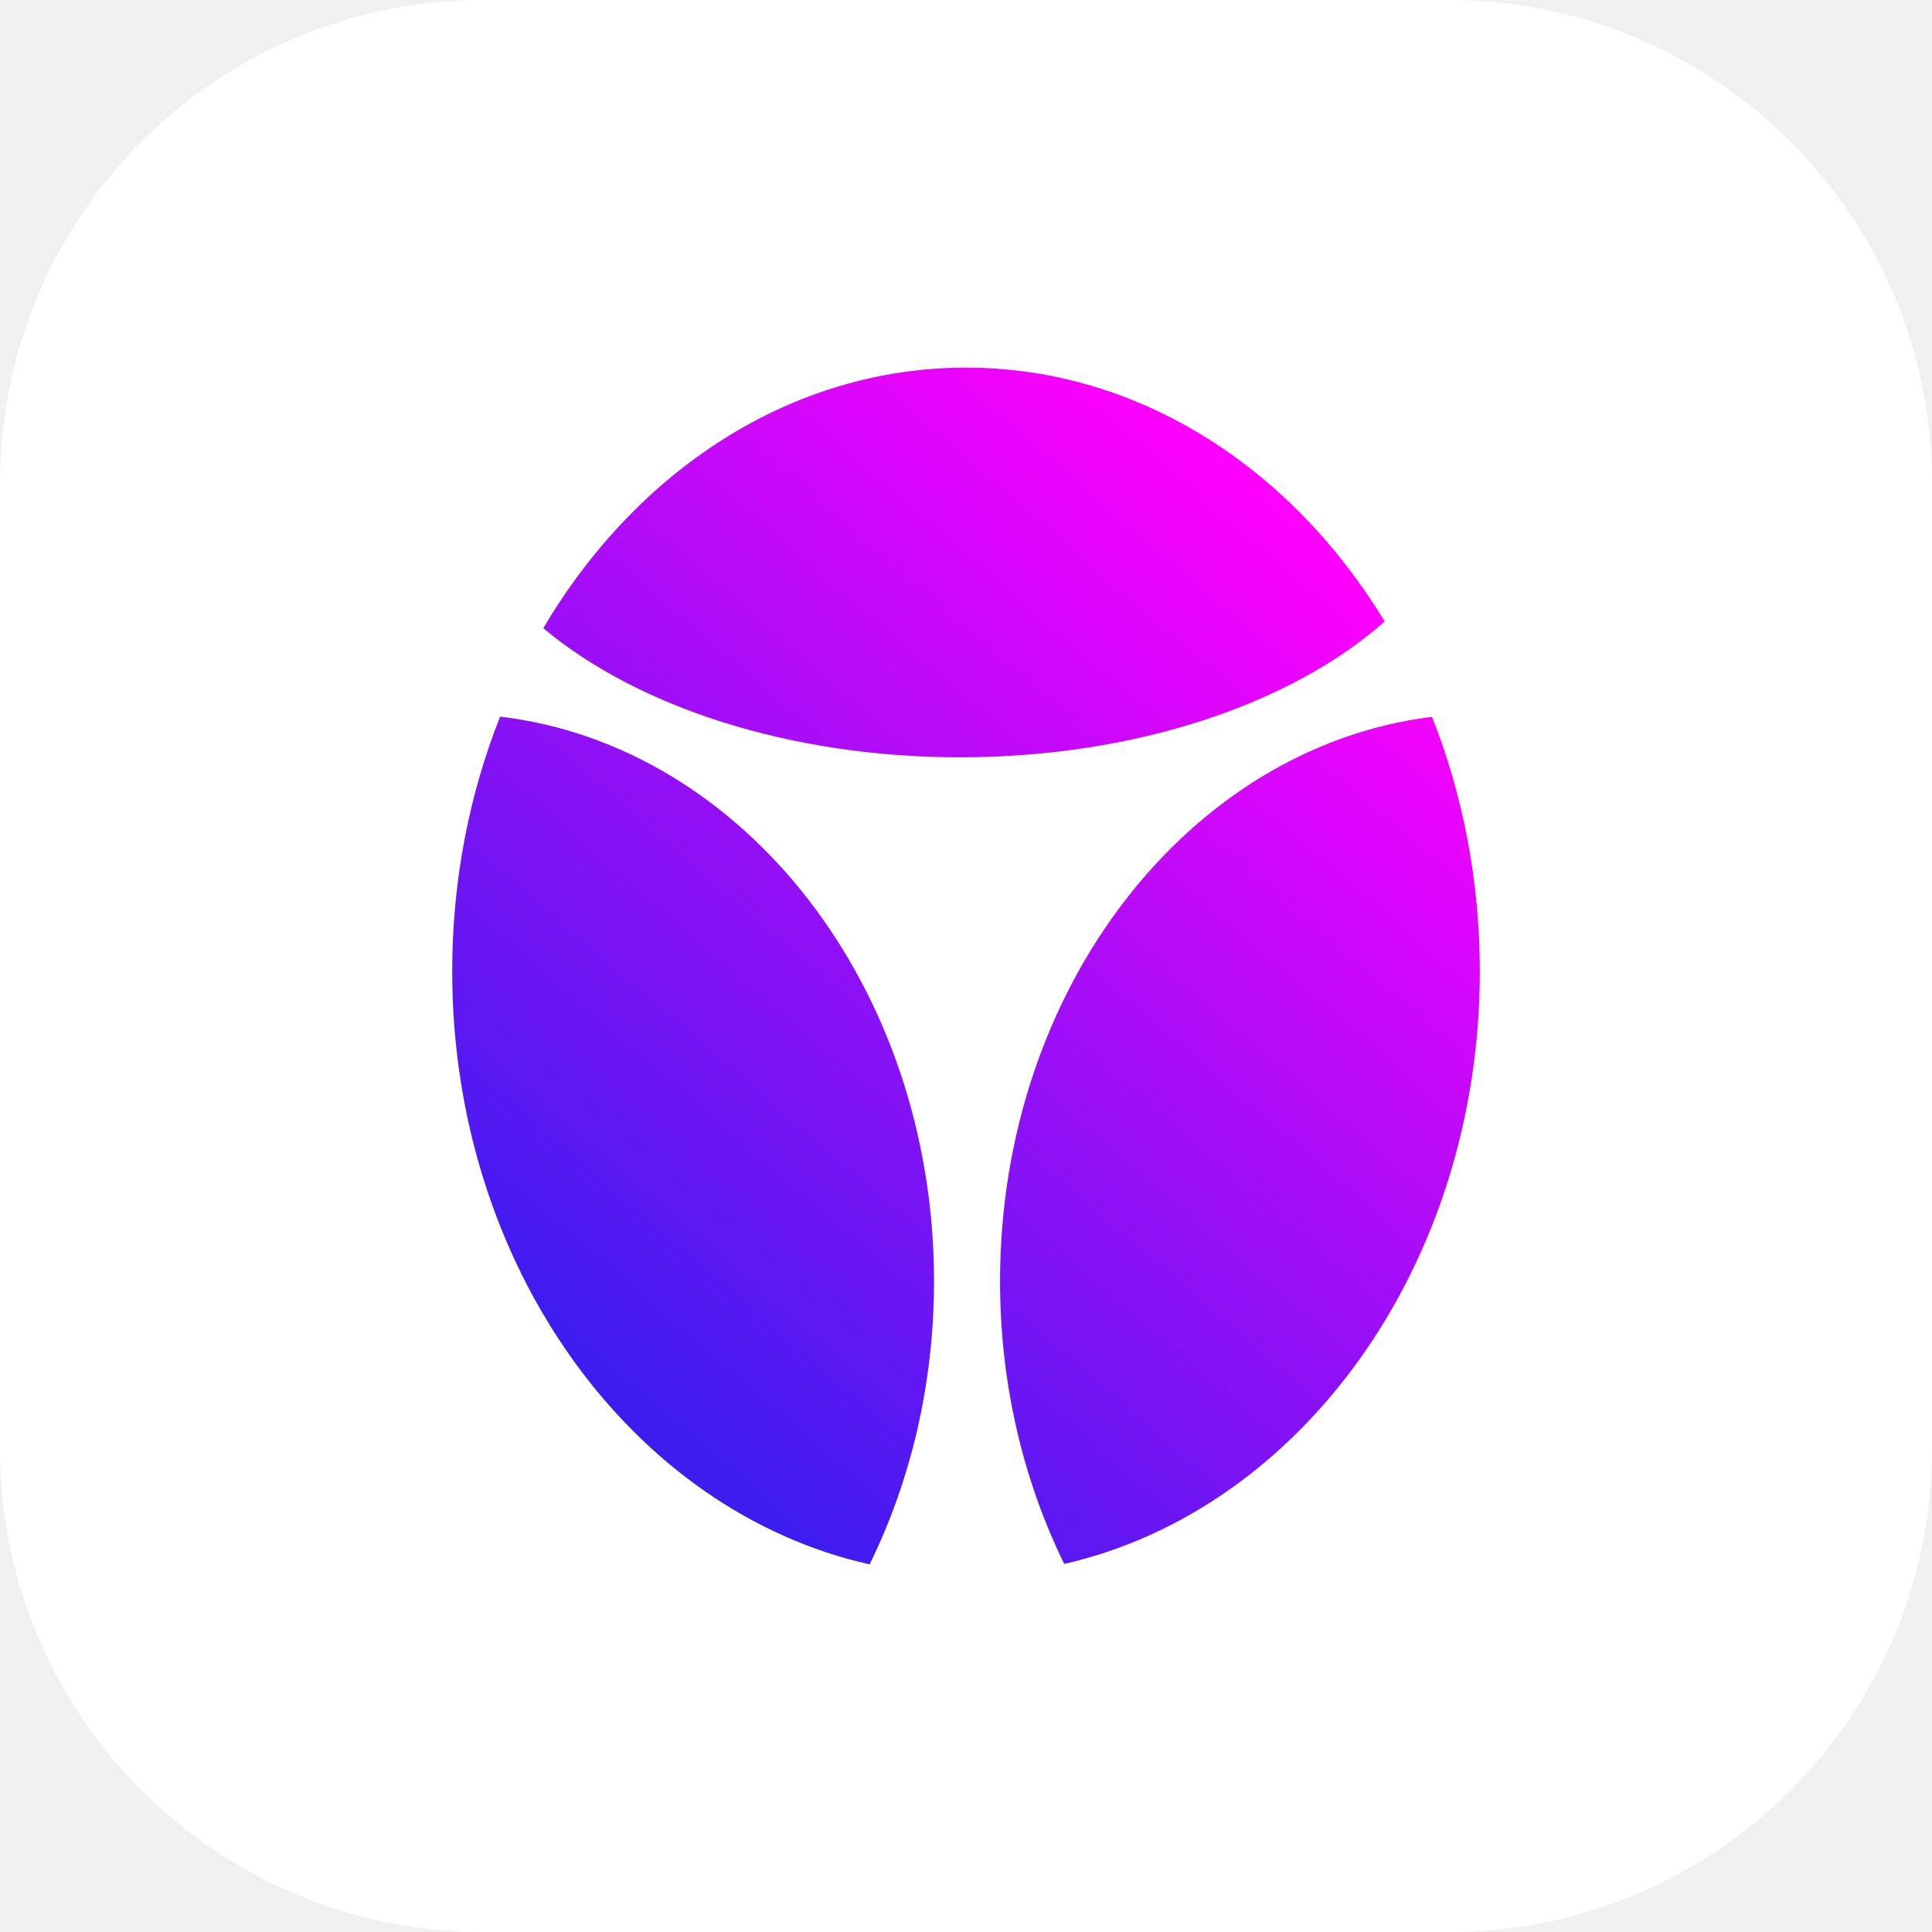
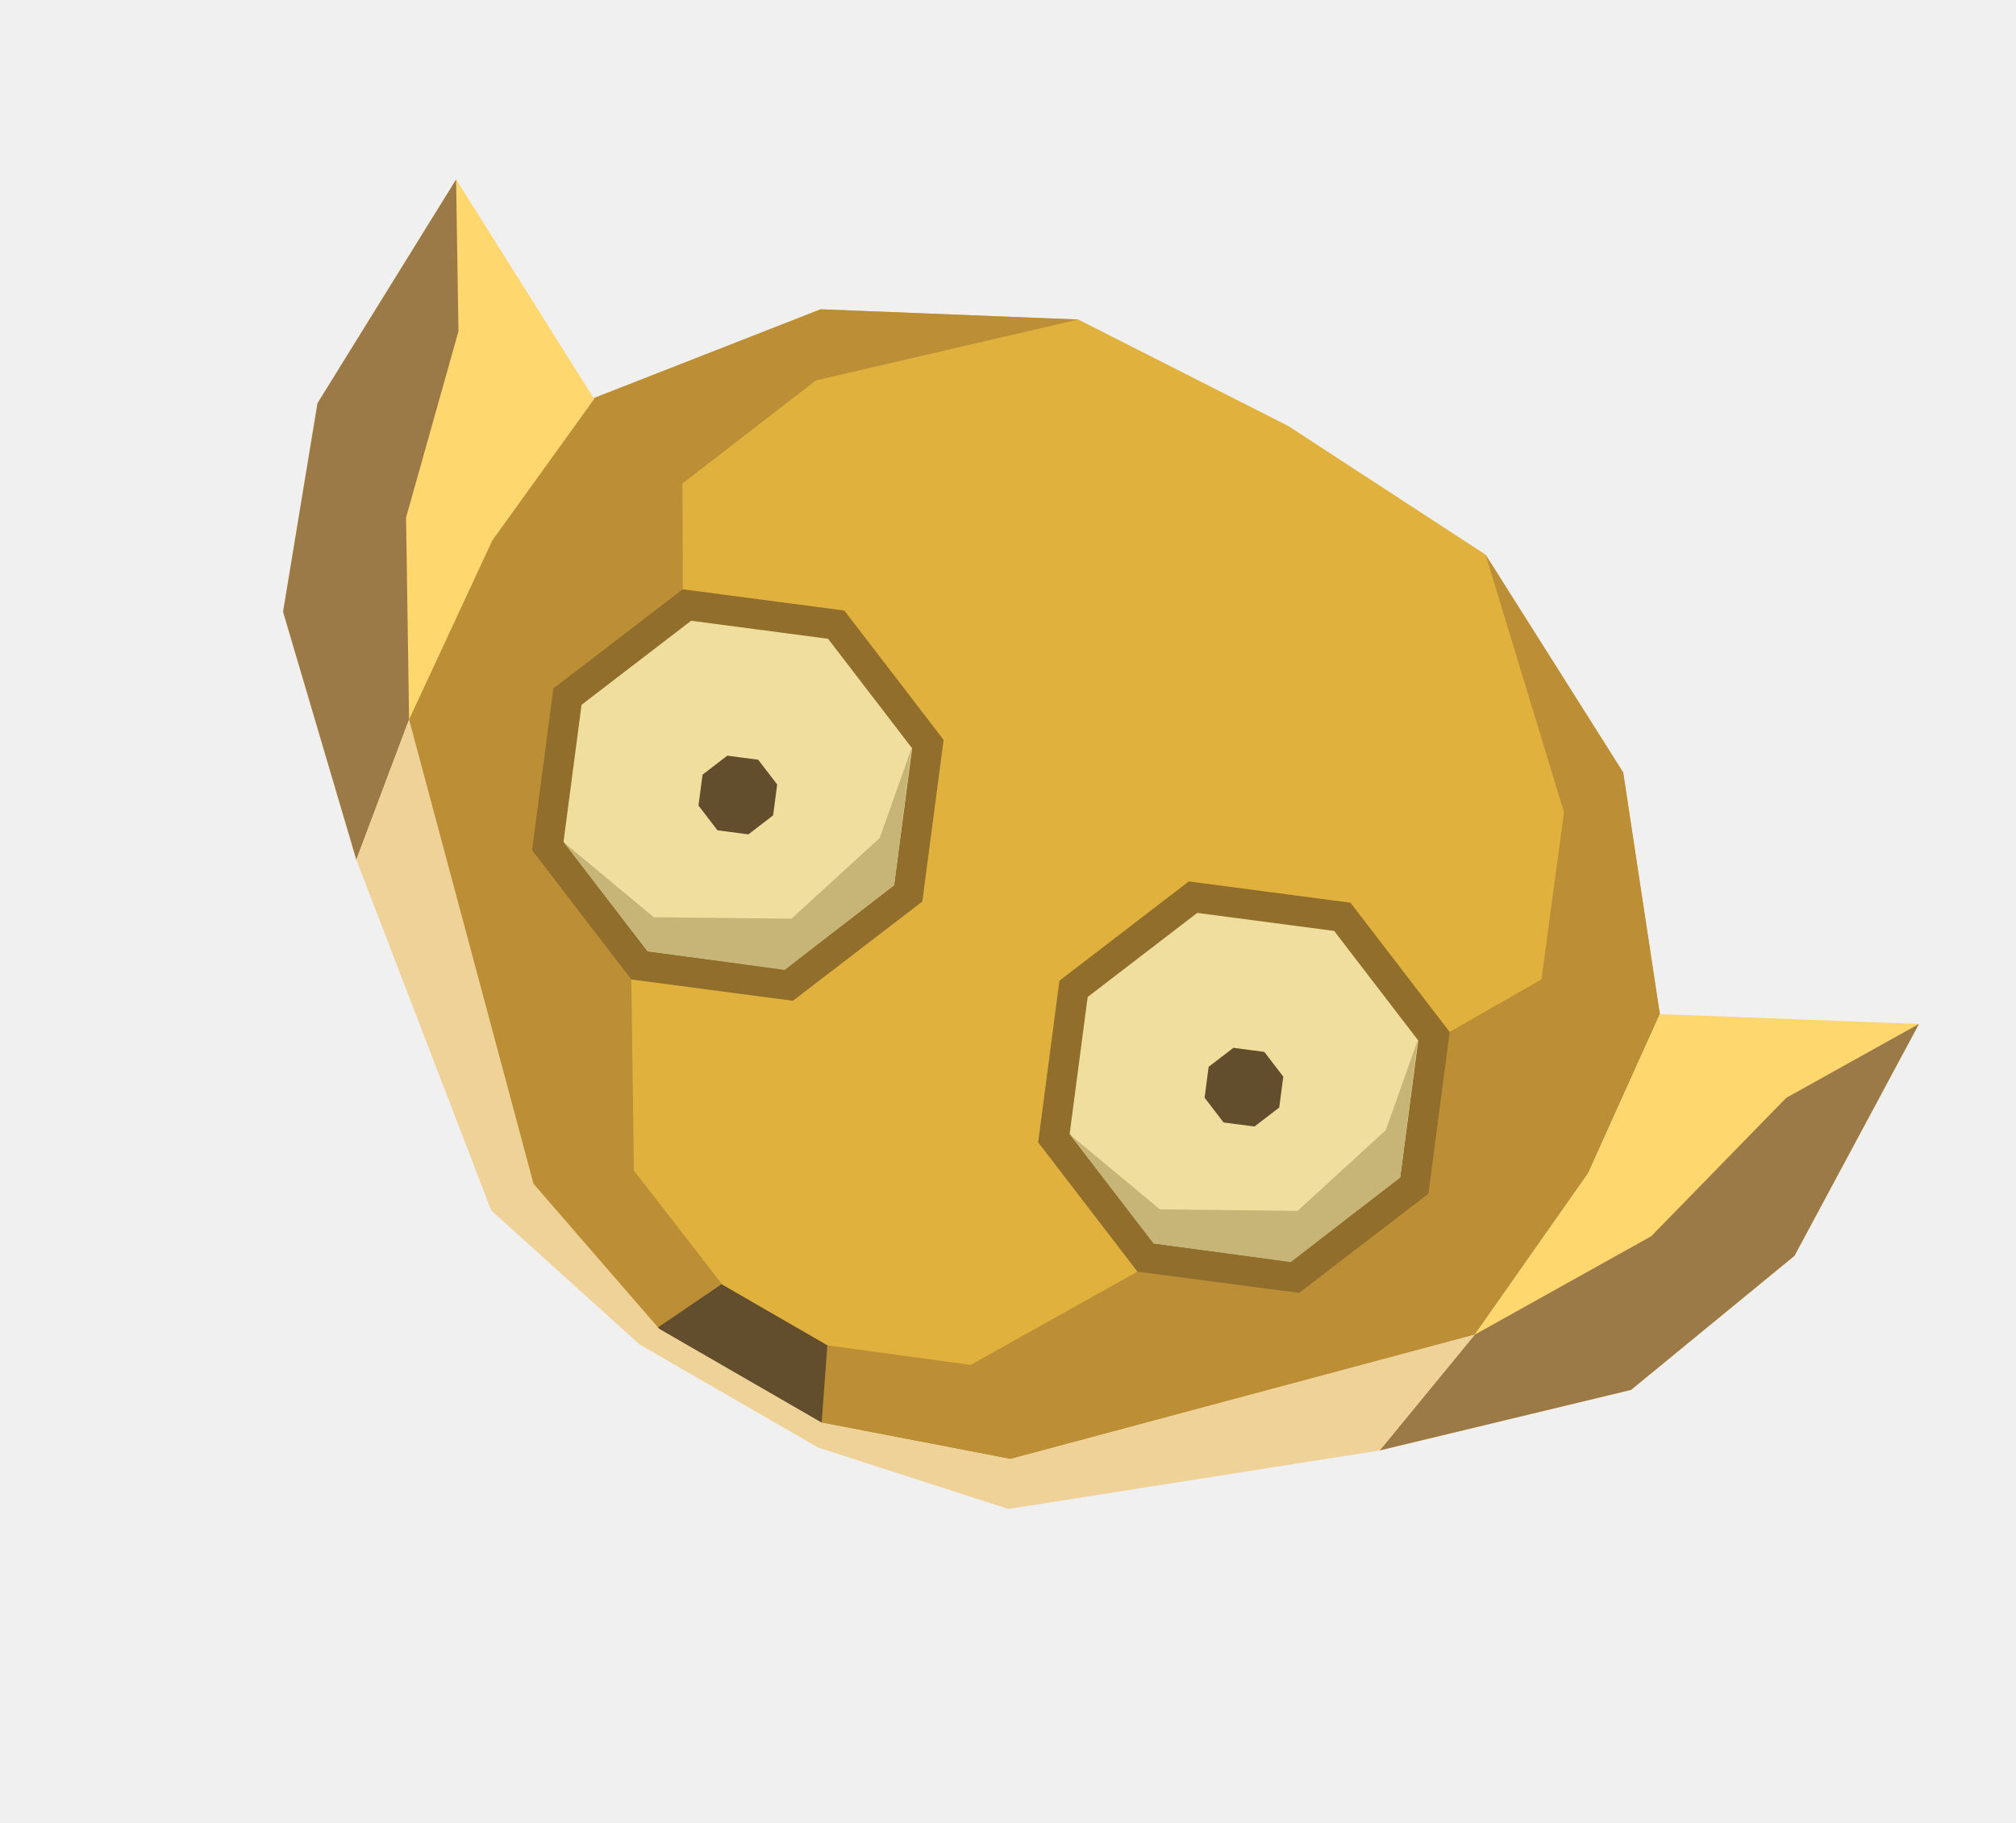
- <svg xmlns="http://www.w3.org/2000/svg" width="100%" height="100%" viewBox="0 0 458 458" version="1.1" xml:space="preserve" style="fill-rule:evenodd;clip-rule:evenodd;stroke-linejoin:round;stroke-miterlimit:2;">
-   <g transform="matrix(1,0,0,1,-1023.4,-1453)">
-     <g transform="matrix(1,0,0,1,55.4038,95)">
-       <path d="M1426,1472.5C1426,1409.31 1374.69,1358 1311.5,1358L1082.5,1358C1019.31,1358 968,1409.31 968,1472.5L968,1701.5C968,1764.69 1019.31,1816 1082.5,1816L1311.5,1816C1374.69,1816 1426,1764.69 1426,1701.5L1426,1472.5Z" style="fill:white;" />
-       <g transform="matrix(0.238059,0,0,0.238059,894.185,1244.19)">
-         <path d="M808.068,1191.69C1050.6,1220.52 1240.16,1461.43 1240.16,1753.94C1240.16,1856.59 1216.81,1952.88 1176.04,2035.87C939.442,1983.01 760.365,1738.54 760.365,1445.31C760.365,1354.7 777.464,1268.75 808.068,1191.69ZM1736.05,1191.92C1766.6,1268.94 1783.66,1354.8 1783.66,1445.31C1783.66,1737.77 1605.52,1981.73 1369.83,2035.45C1329.17,1952.53 1305.91,1856.4 1305.91,1753.94C1305.91,1462.21 1494.46,1221.81 1736.05,1191.92ZM851.083,1103.66C943.473,946.916 1097.61,844.174 1272.01,844.174C1443.9,844.174 1596.11,943.977 1688.92,1096.94C1596.79,1178.57 1441.72,1232.2 1266.1,1232.2C1095.37,1232.2 944.058,1181.51 851.083,1103.66Z" style="fill:url(#_Linear1);" />
-       </g>
-     </g>
-   </g>
-   <defs>
-     <linearGradient id="_Linear1" x1="0" y1="0" x2="1" y2="0" gradientUnits="userSpaceOnUse" gradientTransform="matrix(-720.901,835.251,-972.703,-839.535,1598.77,987.488)">
-       <stop offset="0" style="stop-color:rgb(255,0,253);stop-opacity:1" />
-       <stop offset="1" style="stop-color:rgb(61,28,240);stop-opacity:1" />
-     </linearGradient>
-   </defs>
+ <svg xmlns="http://www.w3.org/2000/svg" width="1024" height="926" viewBox="0 0 1024 926" fill="none">
+   <path d="M334.398 674.853L417.358 722.749L513.21 741.219L749.074 678.019L806.721 595.91L843.093 515.173L824.497 392.458L754.579 281.764L654.38 216.422L547.693 162.318L416.869 157.115L301.297 202.367L249.562 274.234L207.278 365.213L270.477 601.077L334.398 674.853Z" fill="#E0B23D" />
+   <path d="M547.693 162.318L414.435 193.263L346.651 245.622L346.851 299.678L362.28 408.956L320.665 497.591L321.994 594.632L366.989 652.701L420.246 683.449L493.033 693.382L577.737 646.012L633.69 565.655L736.043 524.378L782.956 497.523L794.409 412.641L754.579 281.764L824.497 392.458L843.093 515.173L806.721 595.91L749.074 678.019L513.21 741.219L417.358 722.749L334.398 674.853L270.477 601.077L207.278 365.213L249.562 274.234L301.297 202.367L416.869 157.115L547.693 162.318Z" fill="#BC8F37" />
+   <path d="M685.948 458.585L736.366 524.291L725.556 606.404L659.849 656.822L577.737 646.012L527.319 580.305L538.129 498.193L603.835 447.775L685.948 458.585Z" fill="#916E2C" />
+   <path d="M677.669 472.924L720.373 528.577L711.217 598.125L655.564 640.829L586.015 631.673L543.311 576.02L552.468 506.471L608.121 463.767L677.669 472.924Z" fill="#F0DE9F" />
+   <path d="M703.916 574.109L720.183 528.195L711.217 598.125L655.65 641.151L586.015 631.673L543.502 576.402L589.173 614.378L659.067 615.129L703.916 574.109Z" fill="#C7B578" />
+   <path d="M642.19 534.375L651.833 546.942L649.766 562.646L637.199 572.289L621.494 570.222L611.852 557.655L613.919 541.95L626.486 532.307L642.19 534.375Z" fill="#624D2D" />
+   <path d="M428.876 310.165L479.295 375.871L468.484 457.983L402.778 508.402L320.665 497.591L270.247 431.885L281.058 349.773L346.764 299.354L428.876 310.165Z" fill="#916E2C" />
+   <path d="M420.598 324.503L463.302 380.156L454.146 449.705L398.493 492.409L328.944 483.253L286.24 427.6L295.396 358.051L351.049 315.347L420.598 324.503Z" fill="#F0DE9F" />
+   <path d="M446.845 425.689L463.112 379.774L454.146 449.705L398.579 492.731L328.944 483.253L286.43 427.982L332.101 465.957L401.995 466.709L446.845 425.689Z" fill="#C7B578" />
+   <path d="M385.119 385.955L394.762 398.521L392.694 414.226L380.127 423.869L364.423 421.801L354.78 409.234L356.848 393.53L369.414 383.887L385.119 385.955Z" fill="#624D2D" />
+   <path d="M333.886 674.557L366.476 652.405L420.246 683.449L417.358 722.749L333.886 674.557Z" fill="#624D2D" />
+   <path d="M974.724 520.16L843.093 515.173L806.721 595.91L749.074 678.019L700.771 736.846L828.454 706.097L911.49 637.963L974.724 520.16Z" fill="#FFD76F" />
+   <path d="M700.771 736.846L749.074 678.019L838.703 628.031L907.3 557.705L974.724 520.16L911.49 637.963L828.454 706.097L700.771 736.846Z" fill="#9C7A48" />
+   <path d="M231.675 91.16L301.809 202.663L250.075 274.53L207.79 365.509L180.995 436.754L143.784 310.802L161.271 204.824L231.675 91.16Z" fill="#FFD76F" />
+   <path d="M180.995 436.754L207.79 365.509L206.266 262.893L232.871 168.324L231.675 91.16L161.271 204.824L143.784 310.802L180.995 436.754Z" fill="#9C7A48" />
+   <path d="M180.995 436.754L249.512 614.919L324.901 683.025L415.541 735.356L512.217 766.592L700.771 736.846L749.074 678.019L513.21 741.219L417.358 722.749L334.91 675.148L270.989 601.373L207.79 365.509L180.995 436.754Z" fill="#EFD298" />
</svg>
